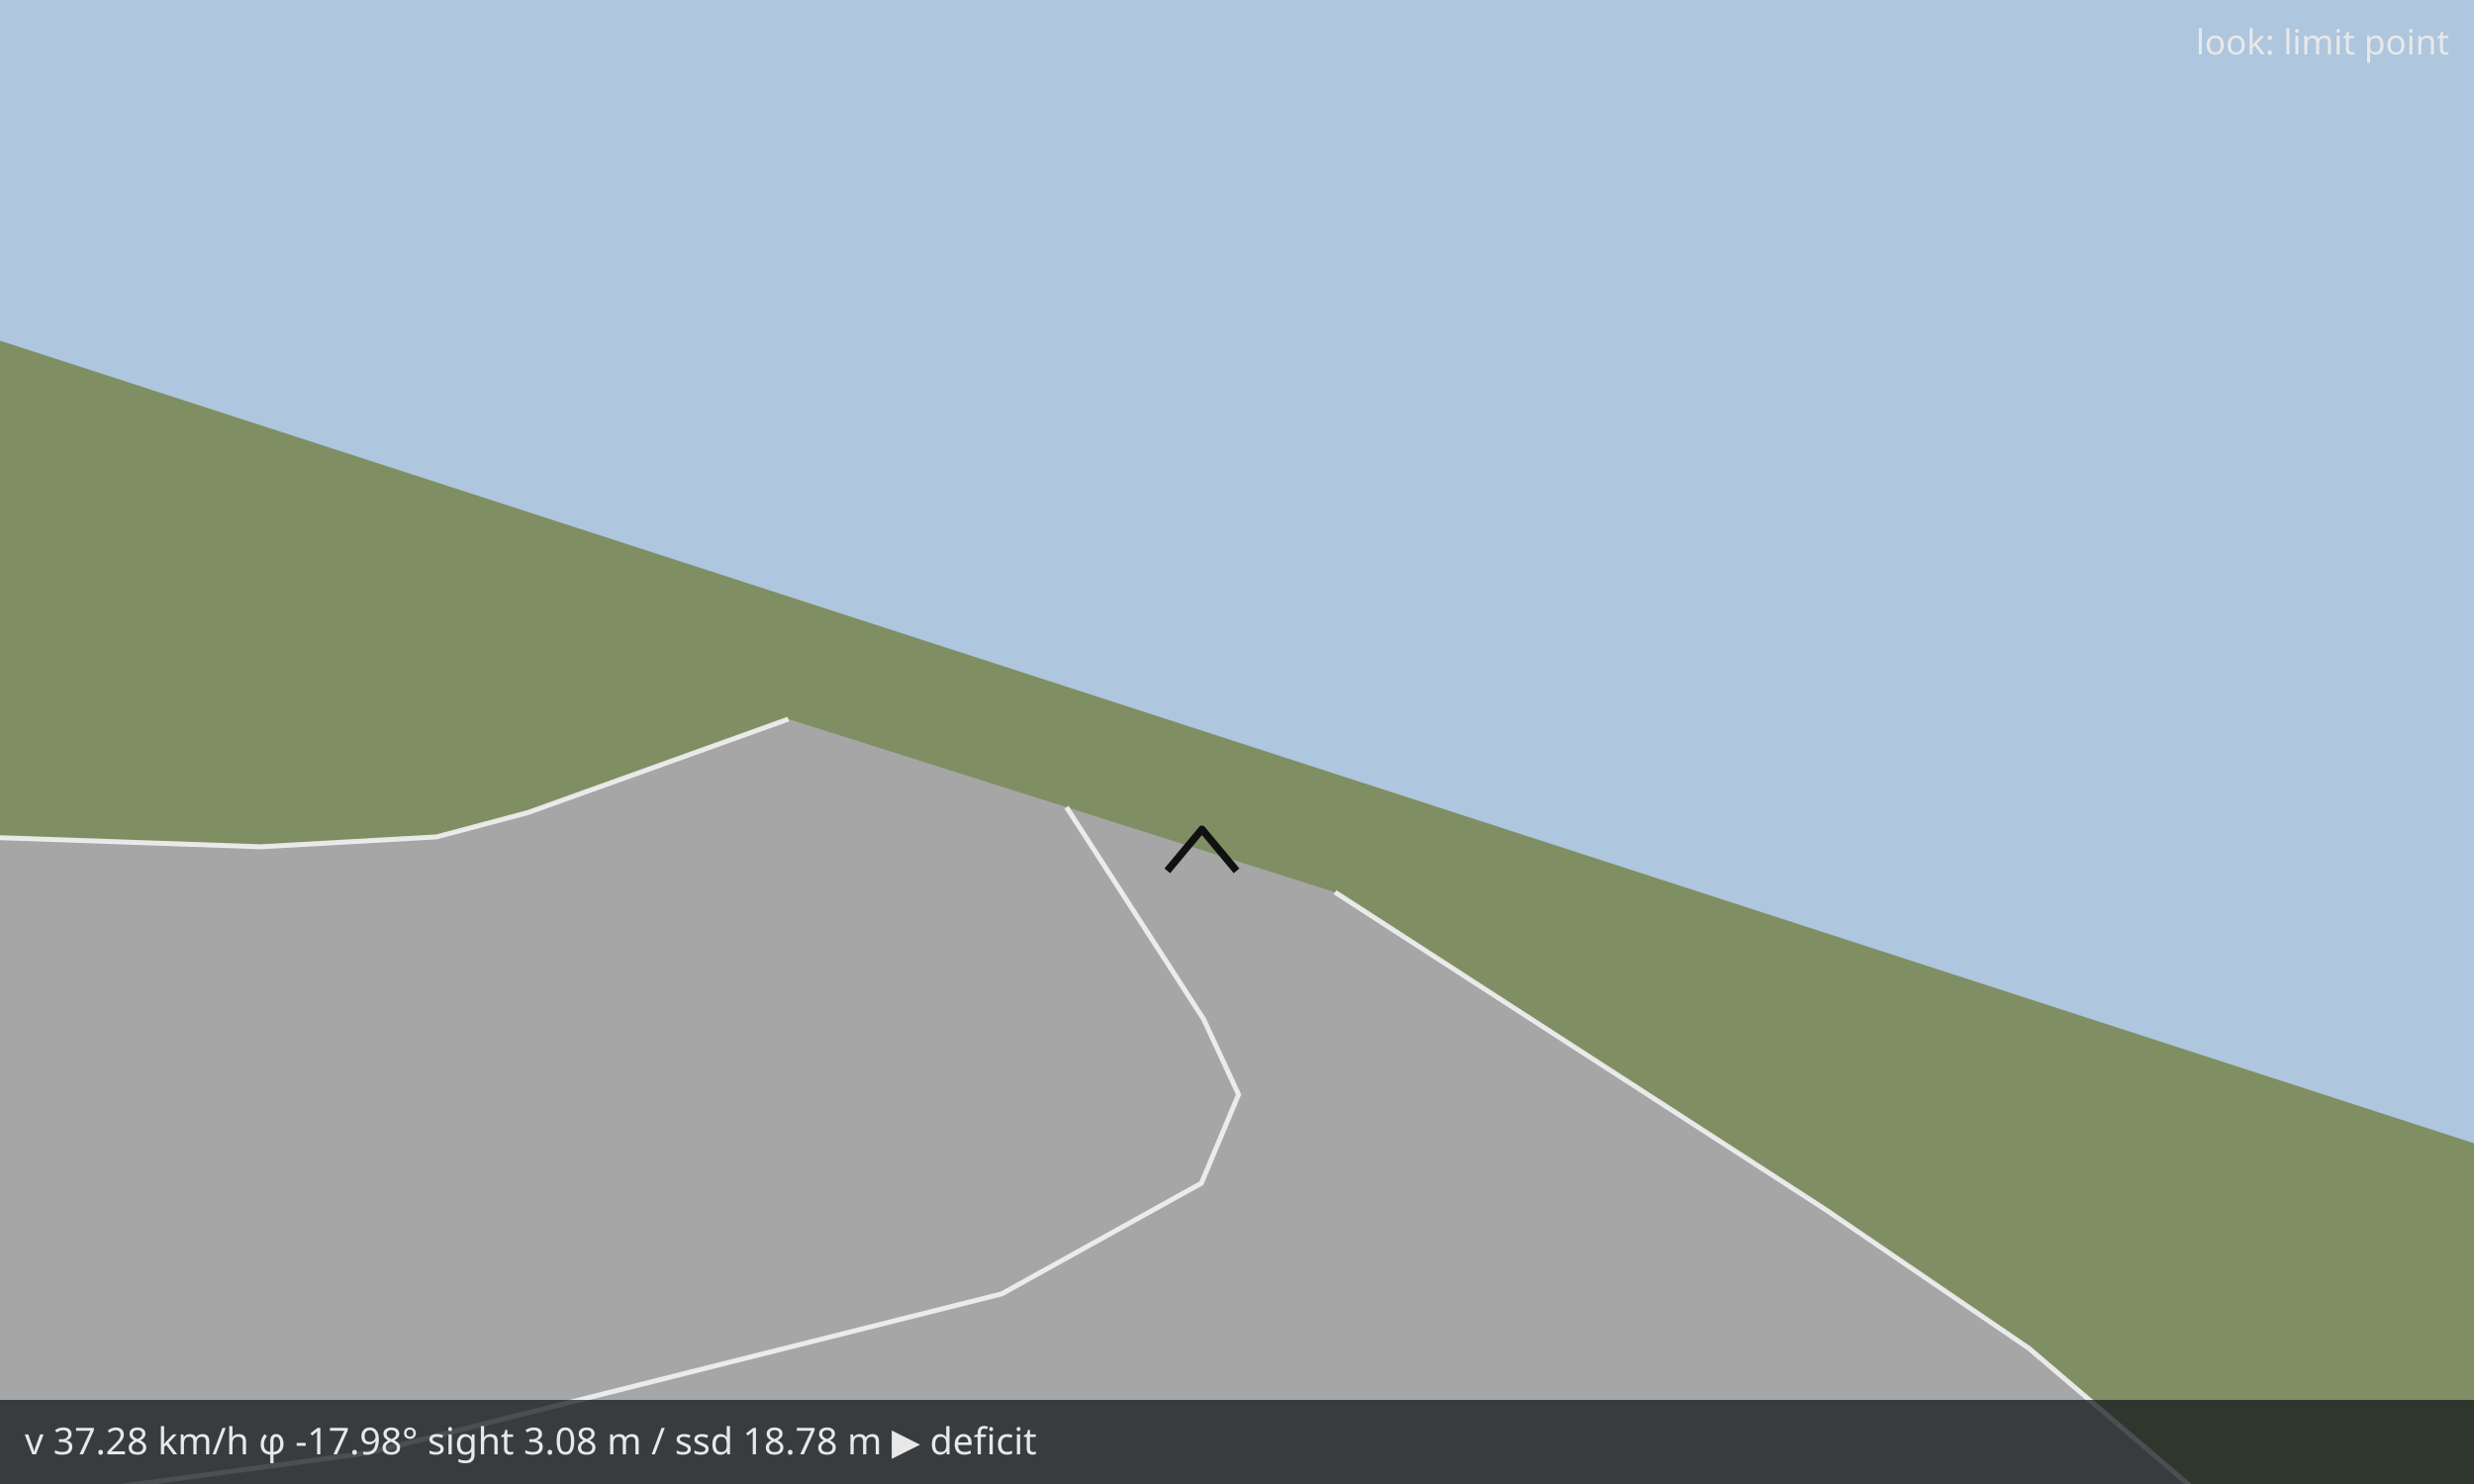
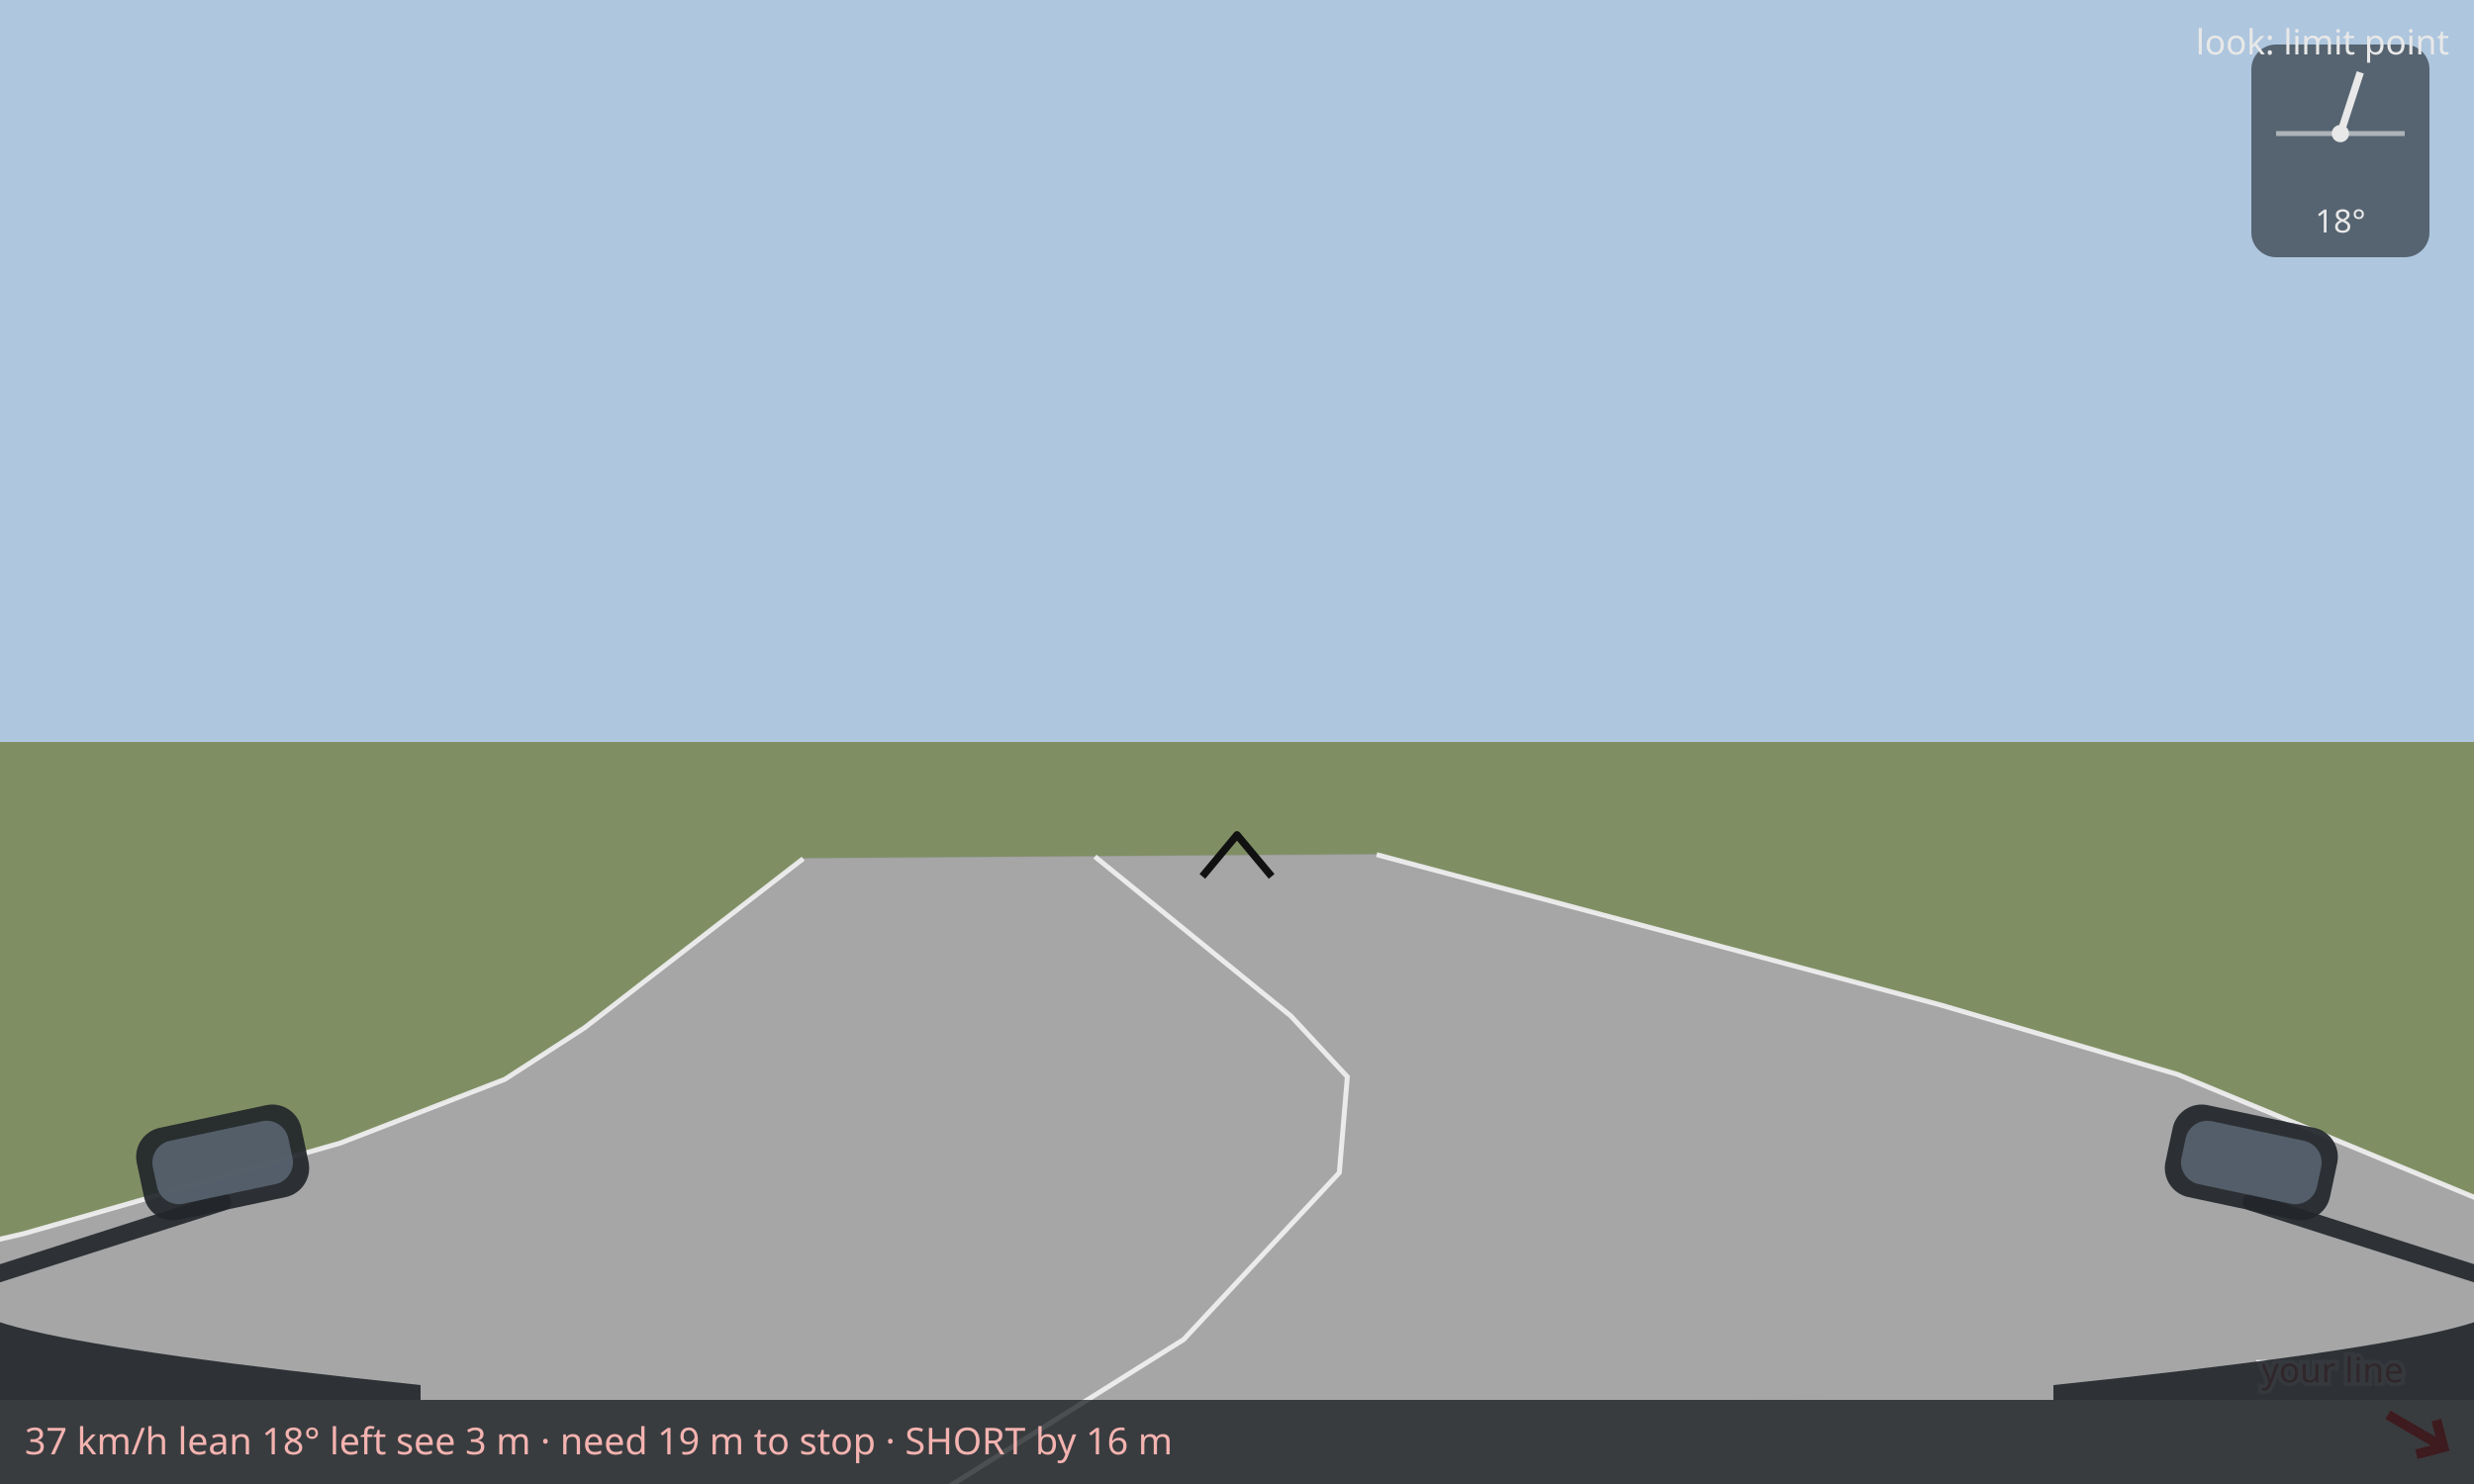
<svg xmlns="http://www.w3.org/2000/svg" width="1000" height="600" viewBox="0 0 1000 600" data-view="pov" data-look="limit_point">
  <rect x="0" y="0" width="1000" height="600" fill="#aec6de" data-stage="1-sky" />
-   <polygon points="3353.52,1225.96 -2353.52,-625.96 -4205.45,5081.08 1501.6,6933.01" fill="#7f8f63" data-stage="1-ground" />
-   <polygon points="1425.47,1418.96 1075.33,810.55 926.73,636.17 820.12,545.15 737.67,488.89 686.35,455.68 648.28,431.05 618.9,412.04 595.55,396.93 576.55,384.63 560.78,374.43 547.48,365.82 539.63,360.74 318.65,290.74 314.67,292.17 307.89,294.6 299.79,297.51 289.95,301.04 277.74,305.43 262.18,311.02 241.66,318.38 213.39,328.53 176.42,338.37 105.28,342.36 -27.6,337.72 -265.23,317.43 -692.44,267.02" fill="#9a9a9a" stroke="none" data-stage="2-road-surface" />
+   <polygon points="3500,300 -2500,300 -2500,6300 3500,6300" fill="#7f8f63" data-stage="1-ground" />
+   <g data-stage="2-road-surface">
+     <polygon points="565.48,347.95 556.44,345.54 324.65,347.17 321.3,349.76" fill="#9a9a9a" stroke="#9a9a9a" stroke-width="0.5" />
+     <polygon points="580.78,352.03 565.48,347.95 321.3,349.76 315.61,354.16" fill="#9a9a9a" stroke="#9a9a9a" stroke-width="0.5" />
+     <polygon points="598.93,356.87 580.78,352.03 315.61,354.16 308.8,359.43" fill="#9a9a9a" stroke="#9a9a9a" stroke-width="0.5" />
+     <polygon points="620.81,362.7 598.93,356.87 308.8,359.43 300.53,365.82" fill="#9a9a9a" stroke="#9a9a9a" stroke-width="0.5" />
+     <polygon points="647.68,369.87 620.81,362.7 300.53,365.82 290.27,373.76" fill="#9a9a9a" stroke="#9a9a9a" stroke-width="0.5" />
+     <polygon points="681.49,378.88 647.68,369.87 290.27,373.76 277.19,383.88" fill="#9a9a9a" stroke="#9a9a9a" stroke-width="0.5" />
+     <polygon points="725.31,390.56 681.49,378.88 277.19,383.88 259.95,397.22" fill="#9a9a9a" stroke="#9a9a9a" stroke-width="0.5" />
+     <polygon points="784.36,406.31 725.31,390.56 259.95,397.22 236.19,415.6" fill="#9a9a9a" stroke="#9a9a9a" stroke-width="0.5" />
+     <polygon points="880.16,434.38 784.36,406.31 236.19,415.6 204.06,436.37" fill="#9a9a9a" stroke="#9a9a9a" stroke-width="0.5" />
+     <polygon points="1009.65,488.04 880.16,434.38 204.06,436.37 137.63,462.12" fill="#9a9a9a" stroke="#9a9a9a" stroke-width="0.5" />
+     <polygon points="1204.82,608.05 1009.65,488.04 137.63,462.12 9.8,498.72" fill="#9a9a9a" stroke="#9a9a9a" stroke-width="0.5" />
+     <polygon points="1725.65,1078.67 1204.82,608.05 9.8,498.72 -222.49,552.77" fill="#9a9a9a" stroke="#9a9a9a" stroke-width="0.5" />
+   </g>
  <g data-stage="3-lane-markings">
-     <polyline points="1425.47,1418.96 1075.33,810.55 926.73,636.17 820.12,545.15 737.67,488.89 686.35,455.68 648.28,431.05 618.9,412.04 595.55,396.93 576.55,384.63 560.78,374.43 547.48,365.82 539.63,360.74" fill="none" stroke="#e8e8e8" stroke-width="2" />
-     <polyline points="-692.44,267.02 -265.23,317.43 -27.6,337.72 105.28,342.36 176.42,338.37 213.39,328.53 241.66,318.38 262.18,311.02 277.74,305.43 289.95,301.04 299.79,297.51 307.89,294.6 314.67,292.17 318.65,290.74" fill="none" stroke="#e8e8e8" stroke-width="2" />
-     <polyline points="-839.84,721.25 149.1,587.37 404.9,523.13 485.6,478.39 500.64,442.53 486.5,412.07 471.89,389.47 461.16,372.88 452.95,360.18 446.46,350.15 441.21,342.03 436.87,335.32 433.22,329.68 431.07,326.35" fill="none" stroke="#e8e8e8" stroke-width="2" />
+     <polyline points="1725.65,1078.67 1204.82,608.05 1009.65,488.04 880.16,434.38 784.36,406.31 725.31,390.56 681.49,378.88 647.68,369.87 620.81,362.7 598.93,356.87 580.78,352.03 565.48,347.95 556.44,345.54" fill="none" stroke="#e8e8e8" stroke-width="2" />
+     <polyline points="-644.39,636.68 -222.49,552.77 9.8,498.72 137.63,462.12 204.06,436.37 236.19,415.6 259.95,397.22 277.19,383.88 290.27,373.76 300.53,365.82 308.8,359.43 315.61,354.16 321.3,349.76 324.65,347.17" fill="none" stroke="#e8e8e8" stroke-width="2" />
+     <polyline points="-644.4,1114.23 254.93,681.65 478.42,541.59 541.36,474.12 544.6,435.37 521.75,410.76 500.87,393.77 485.55,381.31 473.82,371.76 464.56,364.23 457.05,358.12 450.85,353.08 445.64,348.84 442.57,346.34" fill="none" stroke="#e8e8e8" stroke-width="2" />
  </g>
-   <polygon points="1425.47,1418.96 1075.33,810.55 926.73,636.17 820.12,545.15 737.67,488.89 686.35,455.68 648.28,431.05 618.9,412.04 595.55,396.93 576.55,384.63 560.78,374.43 547.48,365.82 539.63,360.74 318.65,290.74 314.67,292.17 307.89,294.6 299.79,297.51 289.95,301.04 277.74,305.43 262.18,311.02 241.66,318.38 213.39,328.53 176.42,338.37 105.28,342.36 -27.6,337.72 -265.23,317.43 -692.44,267.02" fill="#ffffff" fill-opacity="0.12" data-stage="5-sight-band" />
-   <polyline points="1077.2,2104.81 1227.53,1592.92 1297.83,1335.79 1325.9,1226.71" fill="none" stroke="#b32e2e" stroke-width="3" stroke-opacity="0.9" data-stage="6-path" />
+   <g data-stage="5-sight-band">
+     <polygon points="565.48,347.95 556.44,345.54 324.65,347.17 321.3,349.76" fill="#ffffff" fill-opacity="0.12" stroke="none" />
+     <polygon points="580.78,352.03 565.48,347.95 321.3,349.76 315.61,354.16" fill="#ffffff" fill-opacity="0.12" stroke="none" />
+     <polygon points="598.93,356.87 580.78,352.03 315.61,354.16 308.8,359.43" fill="#ffffff" fill-opacity="0.12" stroke="none" />
+     <polygon points="620.81,362.7 598.93,356.87 308.8,359.43 300.53,365.82" fill="#ffffff" fill-opacity="0.12" stroke="none" />
+     <polygon points="647.68,369.87 620.81,362.7 300.53,365.82 290.27,373.76" fill="#ffffff" fill-opacity="0.12" stroke="none" />
+     <polygon points="681.49,378.88 647.68,369.87 290.27,373.76 277.19,383.88" fill="#ffffff" fill-opacity="0.12" stroke="none" />
+     <polygon points="725.31,390.56 681.49,378.88 277.19,383.88 259.95,397.22" fill="#ffffff" fill-opacity="0.12" stroke="none" />
+     <polygon points="784.36,406.31 725.31,390.56 259.95,397.22 236.19,415.6" fill="#ffffff" fill-opacity="0.12" stroke="none" />
+     <polygon points="880.16,434.38 784.36,406.31 236.19,415.6 204.06,436.37" fill="#ffffff" fill-opacity="0.12" stroke="none" />
+     <polygon points="1009.65,488.04 880.16,434.38 204.06,436.37 137.63,462.12" fill="#ffffff" fill-opacity="0.12" stroke="none" />
+     <polygon points="1204.82,608.05 1009.65,488.04 137.63,462.12 9.8,498.72" fill="#ffffff" fill-opacity="0.12" stroke="none" />
+     <polygon points="1725.65,1078.67 1204.82,608.05 9.8,498.72 -222.49,552.77" fill="#ffffff" fill-opacity="0.12" stroke="none" />
+   </g>
+   <g data-stage="6-path">
+     <polyline points="1606.08,1838.53 1591.07,1305.24 1578.57,1038.96 1571.61,926.55" fill="none" stroke="#b32e2e" stroke-width="3" stroke-opacity="0.9" />
+     <line x1="965.21" y1="572" x2="987.66" y2="585.12" stroke="#b32e2e" stroke-width="4" data-path-offframe="true" />
+     <polyline points="976.72,587.99 987.66,585.12 984.79,574.18" fill="none" stroke="#b32e2e" stroke-width="4" />
+     <text x="942.77" y="558.88" font-family="sans-serif" font-size="14" fill="#b32e2e" text-anchor="middle" paint-order="stroke" stroke="#ffffff" stroke-width="3" stroke-opacity="0.8">your line</text>
+   </g>
  <g data-stage="7-limit-marker">
-     <polyline points="471.82,352.09 485.82,335.29 499.82,352.09" fill="none" stroke="#111111" stroke-width="3" stroke-linejoin="round" data-marker="limit_point" data-marker-state="placed" data-trend="closing" />
+     <polyline points="486,354.34 500,337.54 514,354.34" fill="none" stroke="#111111" stroke-width="3" stroke-linejoin="round" data-marker="limit_point" data-marker-state="placed" data-trend="closing" />
+   </g>
+   <g data-stage="9-rider-anchor">
+     <path d="M 0,566 L 0,520 Q -60,536 170,560 L 170,566 Z" fill="#22262b" fill-opacity="0.9" />
+     <line x1="-35" y1="526" x2="90" y2="486" stroke="#22262b" stroke-width="7" stroke-linecap="round" stroke-opacity="0.9" />
+     <g transform="rotate(-12 90 470)">
+       <rect x="56" y="451" width="68" height="38" rx="12" fill="#22262b" fill-opacity="0.92" />
+       <rect x="62" y="457" width="56" height="26" rx="9" fill="#5b6673" fill-opacity="0.85" />
+     </g>
+     <path d="M 1000,566 L 1000,520 Q 1060,536 830,560 L 830,566 Z" fill="#22262b" fill-opacity="0.9" />
+     <line x1="1035" y1="526" x2="910" y2="486" stroke="#22262b" stroke-width="7" stroke-linecap="round" stroke-opacity="0.9" />
+     <g transform="rotate(12 910 470)">
+       <rect x="876" y="451" width="68" height="38" rx="12" fill="#22262b" fill-opacity="0.92" />
+       <rect x="882" y="457" width="56" height="26" rx="9" fill="#5b6673" fill-opacity="0.85" />
+     </g>
  </g>
  <g data-stage="8-hud">
-     <line x1="1591.55" y1="643.69" x2="1585.38" y2="662.72" stroke="#333333" stroke-width="2" data-heading-tick="true" />
+     <line x1="1647.42" y1="290.49" x2="1641.25" y2="309.51" stroke="#333333" stroke-width="2" data-heading-tick="true" />
    <rect x="0" y="566" width="1000" height="34" fill="#101418" fill-opacity="0.72" />
-     <text x="10" y="588" font-family="sans-serif" font-size="15" fill="#e8e8e8">v 37.28 km/h   φ -17.98°   sight 3.08 m / ssd 18.78 m  ▶ deficit</text>
+     <text x="10" y="588" font-family="sans-serif" font-size="15" fill="#f4b3b0" data-hud="true" data-v-kmh="37.28" data-lean-deg="-17.98" data-sight-m="3.08" data-ssd-m="18.78">37 km/h   lean 18° left   see 3 m · need 19 m to stop · SHORT by 16 m</text>
+     <g data-lean-dial="-17.98">
+       <rect x="910" y="18" width="72" height="86" rx="10" fill="#101418" fill-opacity="0.55" />
+       <line x1="920" y1="54" x2="972" y2="54" stroke="#e8e8e8" stroke-width="2" stroke-opacity="0.6" />
+       <line x1="946" y1="54" x2="954.03" y2="29.27" stroke="#e8e8e8" stroke-width="3" />
+       <circle cx="946" cy="54" r="3.5" fill="#e8e8e8" />
+       <text x="946" y="94" font-family="sans-serif" font-size="13" fill="#e8e8e8" text-anchor="middle">18°</text>
+     </g>
    <text x="990" y="22" font-family="sans-serif" font-size="14" fill="#e8e8e8" text-anchor="end" data-look-chip="true">look: limit point</text>
  </g>
</svg>
